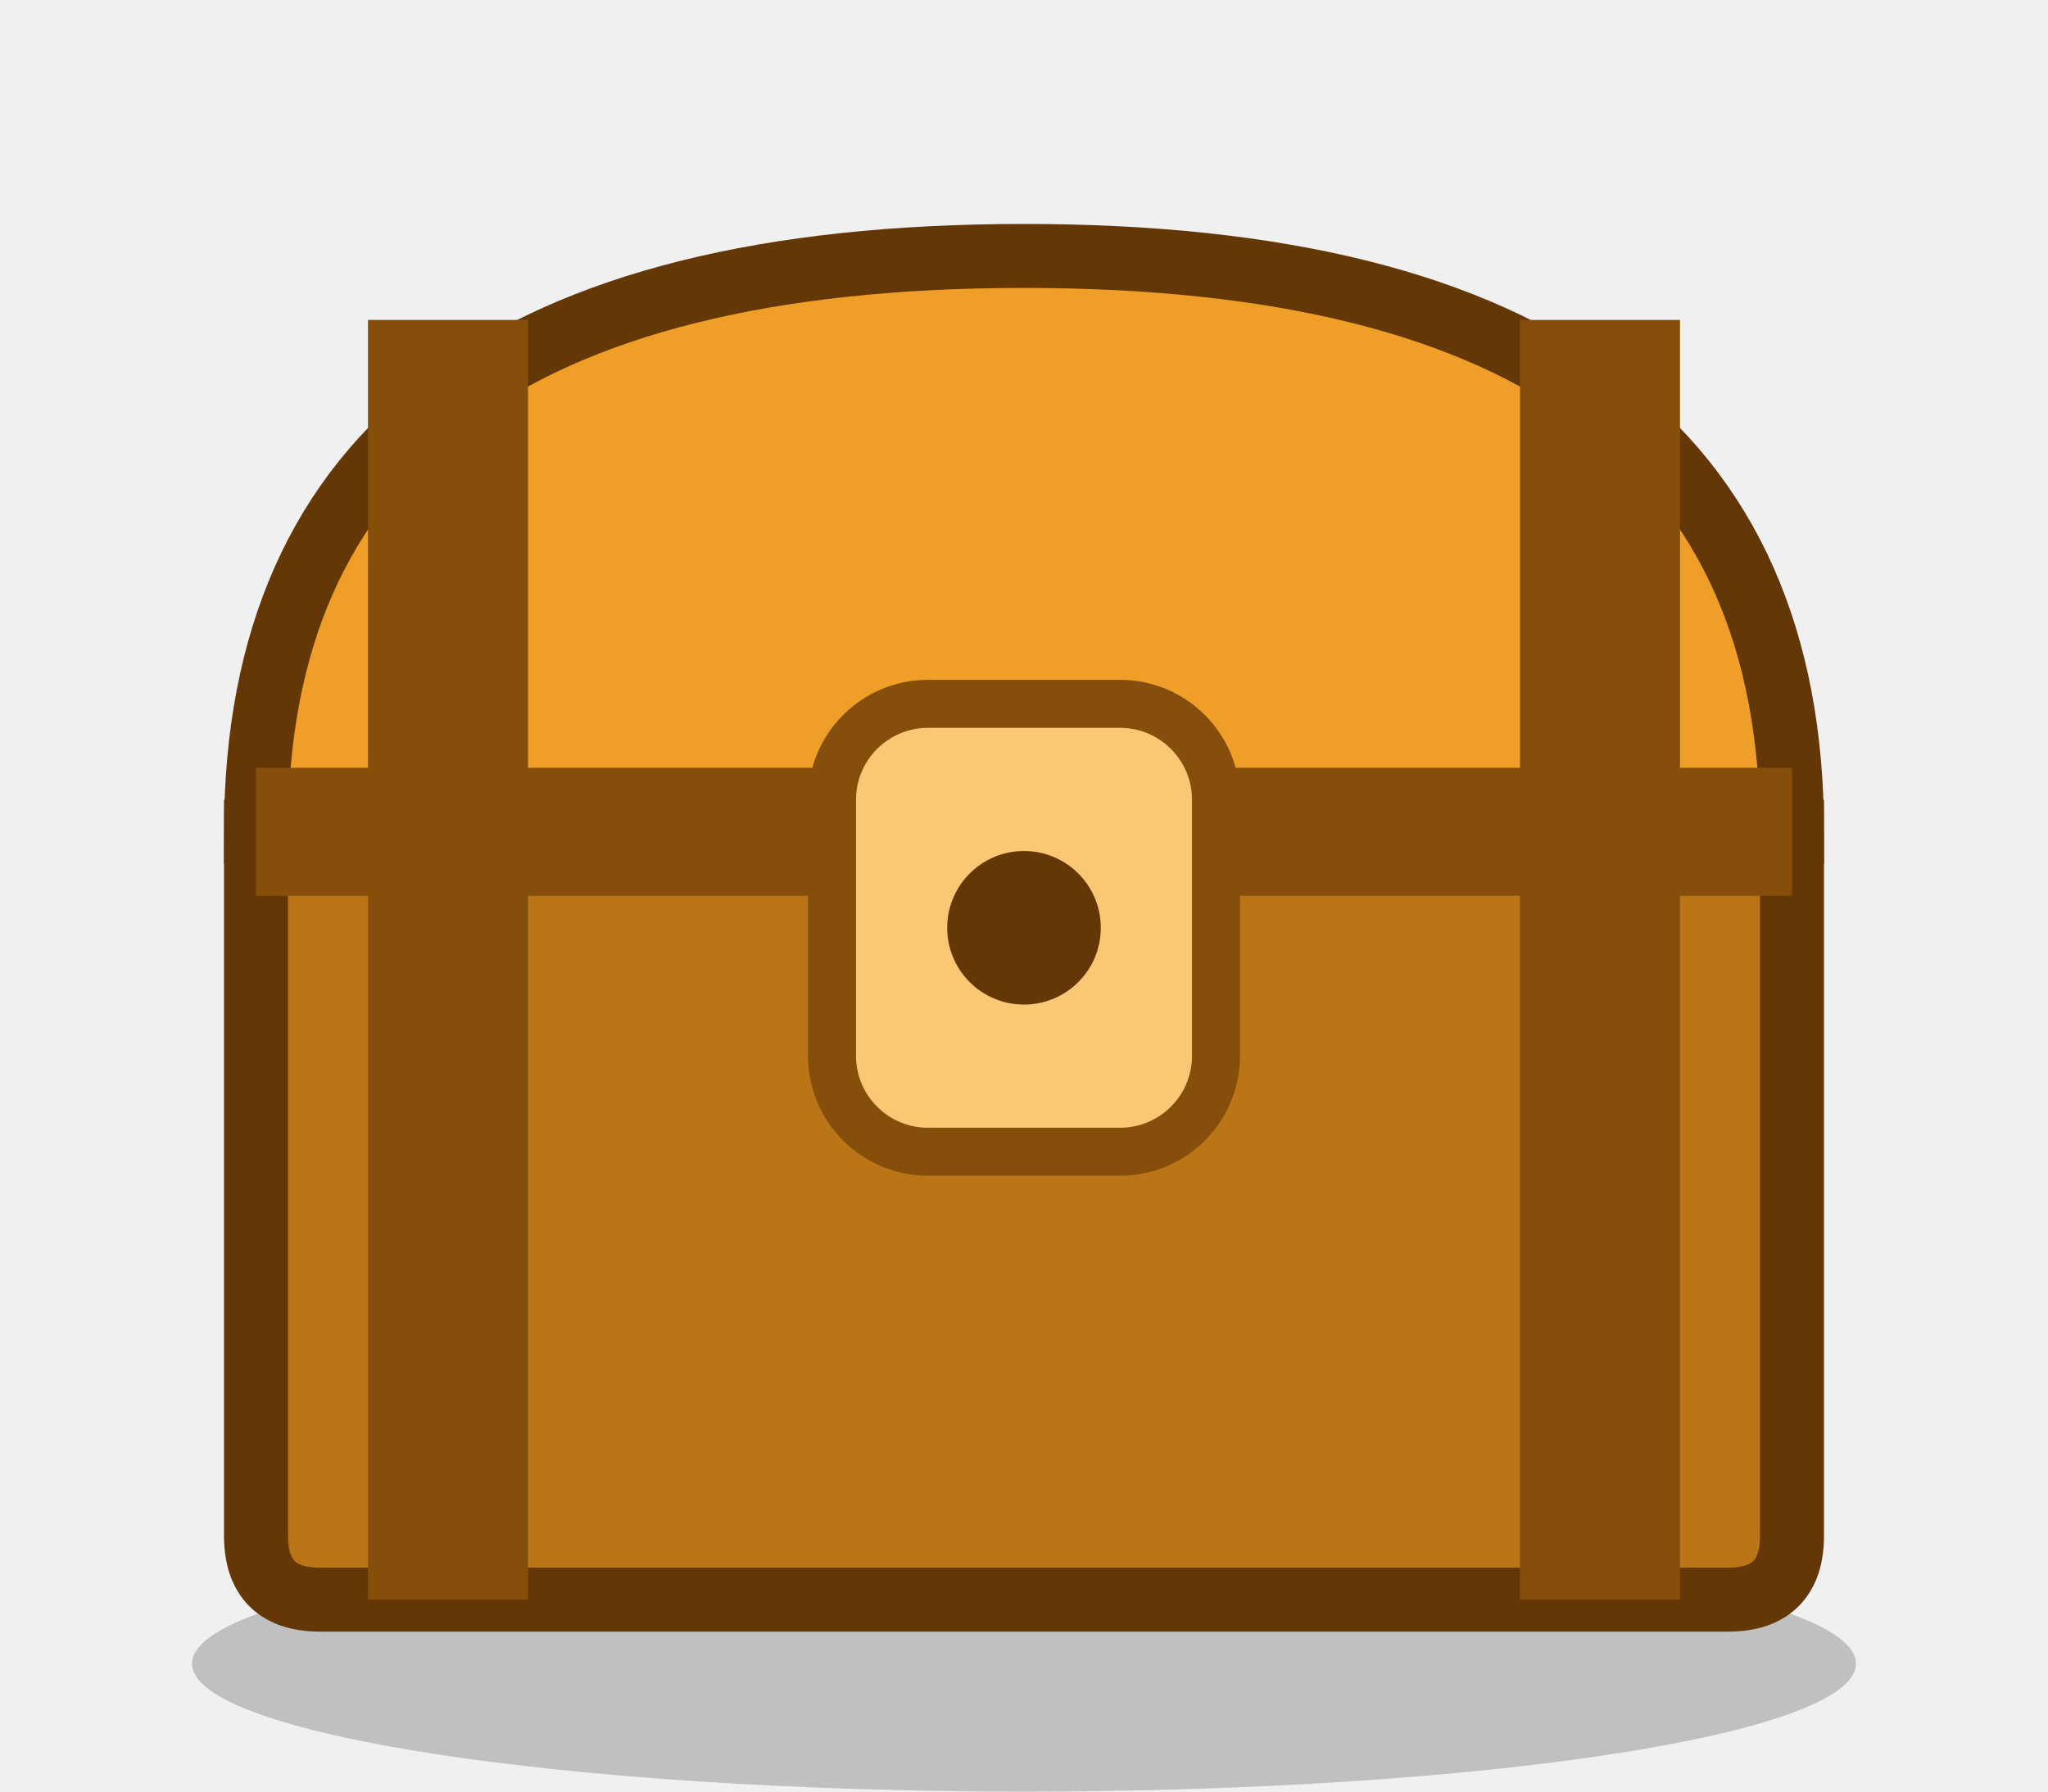
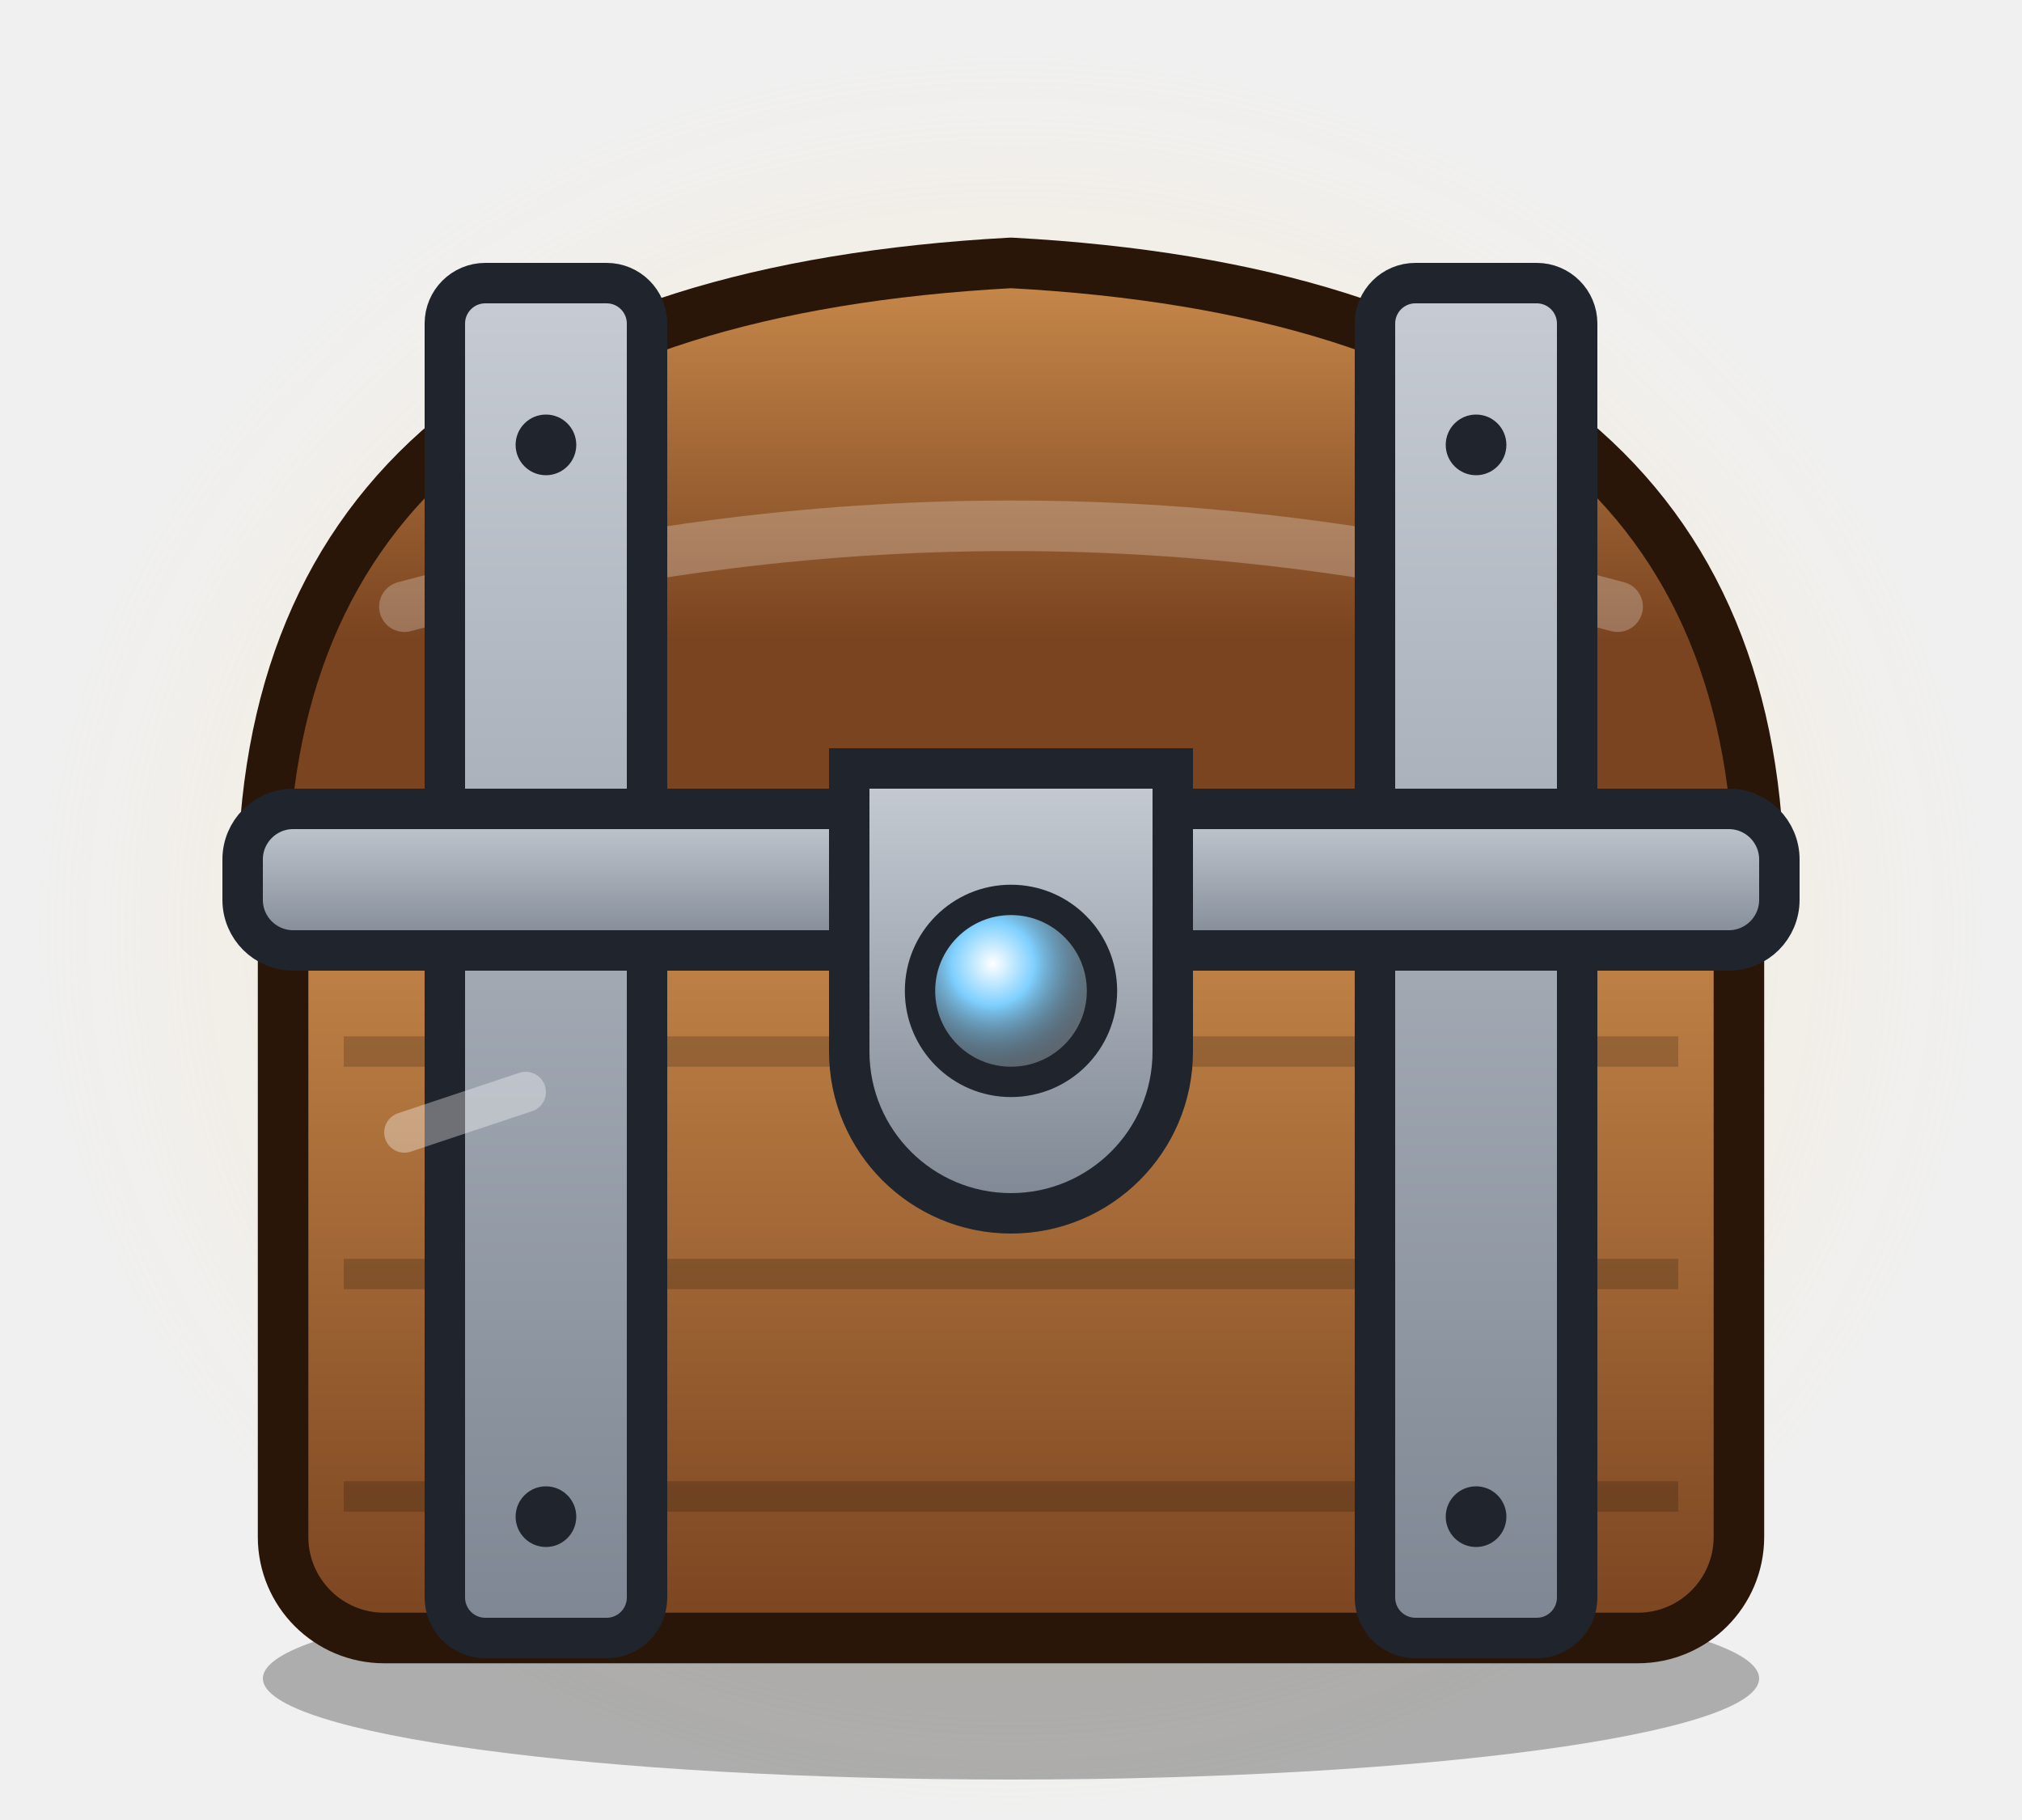
- <svg xmlns="http://www.w3.org/2000/svg" viewBox="0 0 64 56">
-   <ellipse cx="32" cy="52" rx="26" ry="4" fill="#000" opacity=".2" />
-   <path d="M8 26H56V48Q56 50 54 50H10Q8 50 8 48Z" fill="#BA7517" stroke="#633806" stroke-width="2" />
-   <path d="M8 26Q8 8 32 8Q56 8 56 26Z" fill="#EF9F27" stroke="#633806" stroke-width="2" />
-   <path d="M14 10V50M50 10V50" stroke="#854F0B" stroke-width="5" />
-   <path d="M8 26H56" stroke="#854F0B" stroke-width="4" />
-   <rect x="26" y="22" width="12" height="14" rx="3" fill="#FAC775" stroke="#854F0B" stroke-width="1.5" />
-   <circle cx="32" cy="29" r="2.4" fill="#633806" />
+ <svg xmlns="http://www.w3.org/2000/svg" viewBox="0 0 200 180">
+   <defs>
+     <linearGradient id="m" x1="0" y1="0" x2="0" y2="1">
+       <stop offset="0" stop-color="#C98A4B" />
+       <stop offset="1" stop-color="#7A4420" />
+     </linearGradient>
+     <linearGradient id="t" x1="0" y1="0" x2="0" y2="1">
+       <stop offset="0" stop-color="#C98A4B" />
+       <stop offset="0.6" stop-color="#7A4420" />
+       <stop offset="1" stop-color="#7A4420" />
+     </linearGradient>
+     <linearGradient id="f" x1="0" y1="0" x2="0" y2="1">
+       <stop offset="0" stop-color="#C7CCD4" />
+       <stop offset="1" stop-color="#7D8692" />
+     </linearGradient>
+     <radialGradient id="j" cx="40%" cy="35%" r="65%">
+       <stop offset="0" stop-color="#ffffff" />
+       <stop offset="0.35" stop-color="#7FD0FF" />
+       <stop offset="1" stop-color="#000" stop-opacity="0.35" />
+     </radialGradient>
+     <radialGradient id="b" cx="50%" cy="50%" r="50%">
+       <stop offset="0" stop-color="#FFE2A8" stop-opacity="0.55" />
+       <stop offset="1" stop-color="#FFE2A8" stop-opacity="0" />
+     </radialGradient>
+   </defs>
+   <ellipse cx="100" cy="92" rx="98" ry="88" fill="url(#b)" />
+   <ellipse cx="100" cy="166" rx="74" ry="10" fill="#000" opacity="0.28" />
+   <rect x="28" y="84" width="144" height="78" rx="10" fill="url(#m)" stroke="#2a1608" stroke-width="5" />
+   <path d="M34 104 H166 M34 126 H166 M34 148 H166" stroke="#000" stroke-opacity="0.18" stroke-width="3" />
+   <path d="M26 88 Q26 30 100 26 Q174 30 174 88 Z" fill="url(#t)" stroke="#2a1608" stroke-width="5" stroke-linejoin="round" />
+   <path d="M40 60 Q100 44 160 60" stroke="#ffffff" stroke-opacity="0.25" stroke-width="5" fill="none" stroke-linecap="round" />
+   <rect x="44" y="28" width="20" height="134" rx="4" fill="url(#f)" stroke="#20242c" stroke-width="4" />
+   <rect x="136" y="28" width="20" height="134" rx="4" fill="url(#f)" stroke="#20242c" stroke-width="4" />
+   <rect x="24" y="80" width="152" height="14" rx="5" fill="url(#f)" stroke="#20242c" stroke-width="4" />
+   <circle cx="54" cy="44" r="3" fill="#20242c" />
+   <circle cx="146" cy="44" r="3" fill="#20242c" />
+   <circle cx="54" cy="150" r="3" fill="#20242c" />
+   <circle cx="146" cy="150" r="3" fill="#20242c" />
+   <path d="M84 76 h32 v28 a16 16 0 0 1 -32 0 z" fill="url(#f)" stroke="#20242c" stroke-width="4" />
+   <circle cx="100" cy="98" r="9" fill="url(#j)" stroke="#20242c" stroke-width="3" />
+   <path d="M40 112 L52 108" stroke="#fff" stroke-opacity="0.35" stroke-width="4" stroke-linecap="round" />
</svg>
